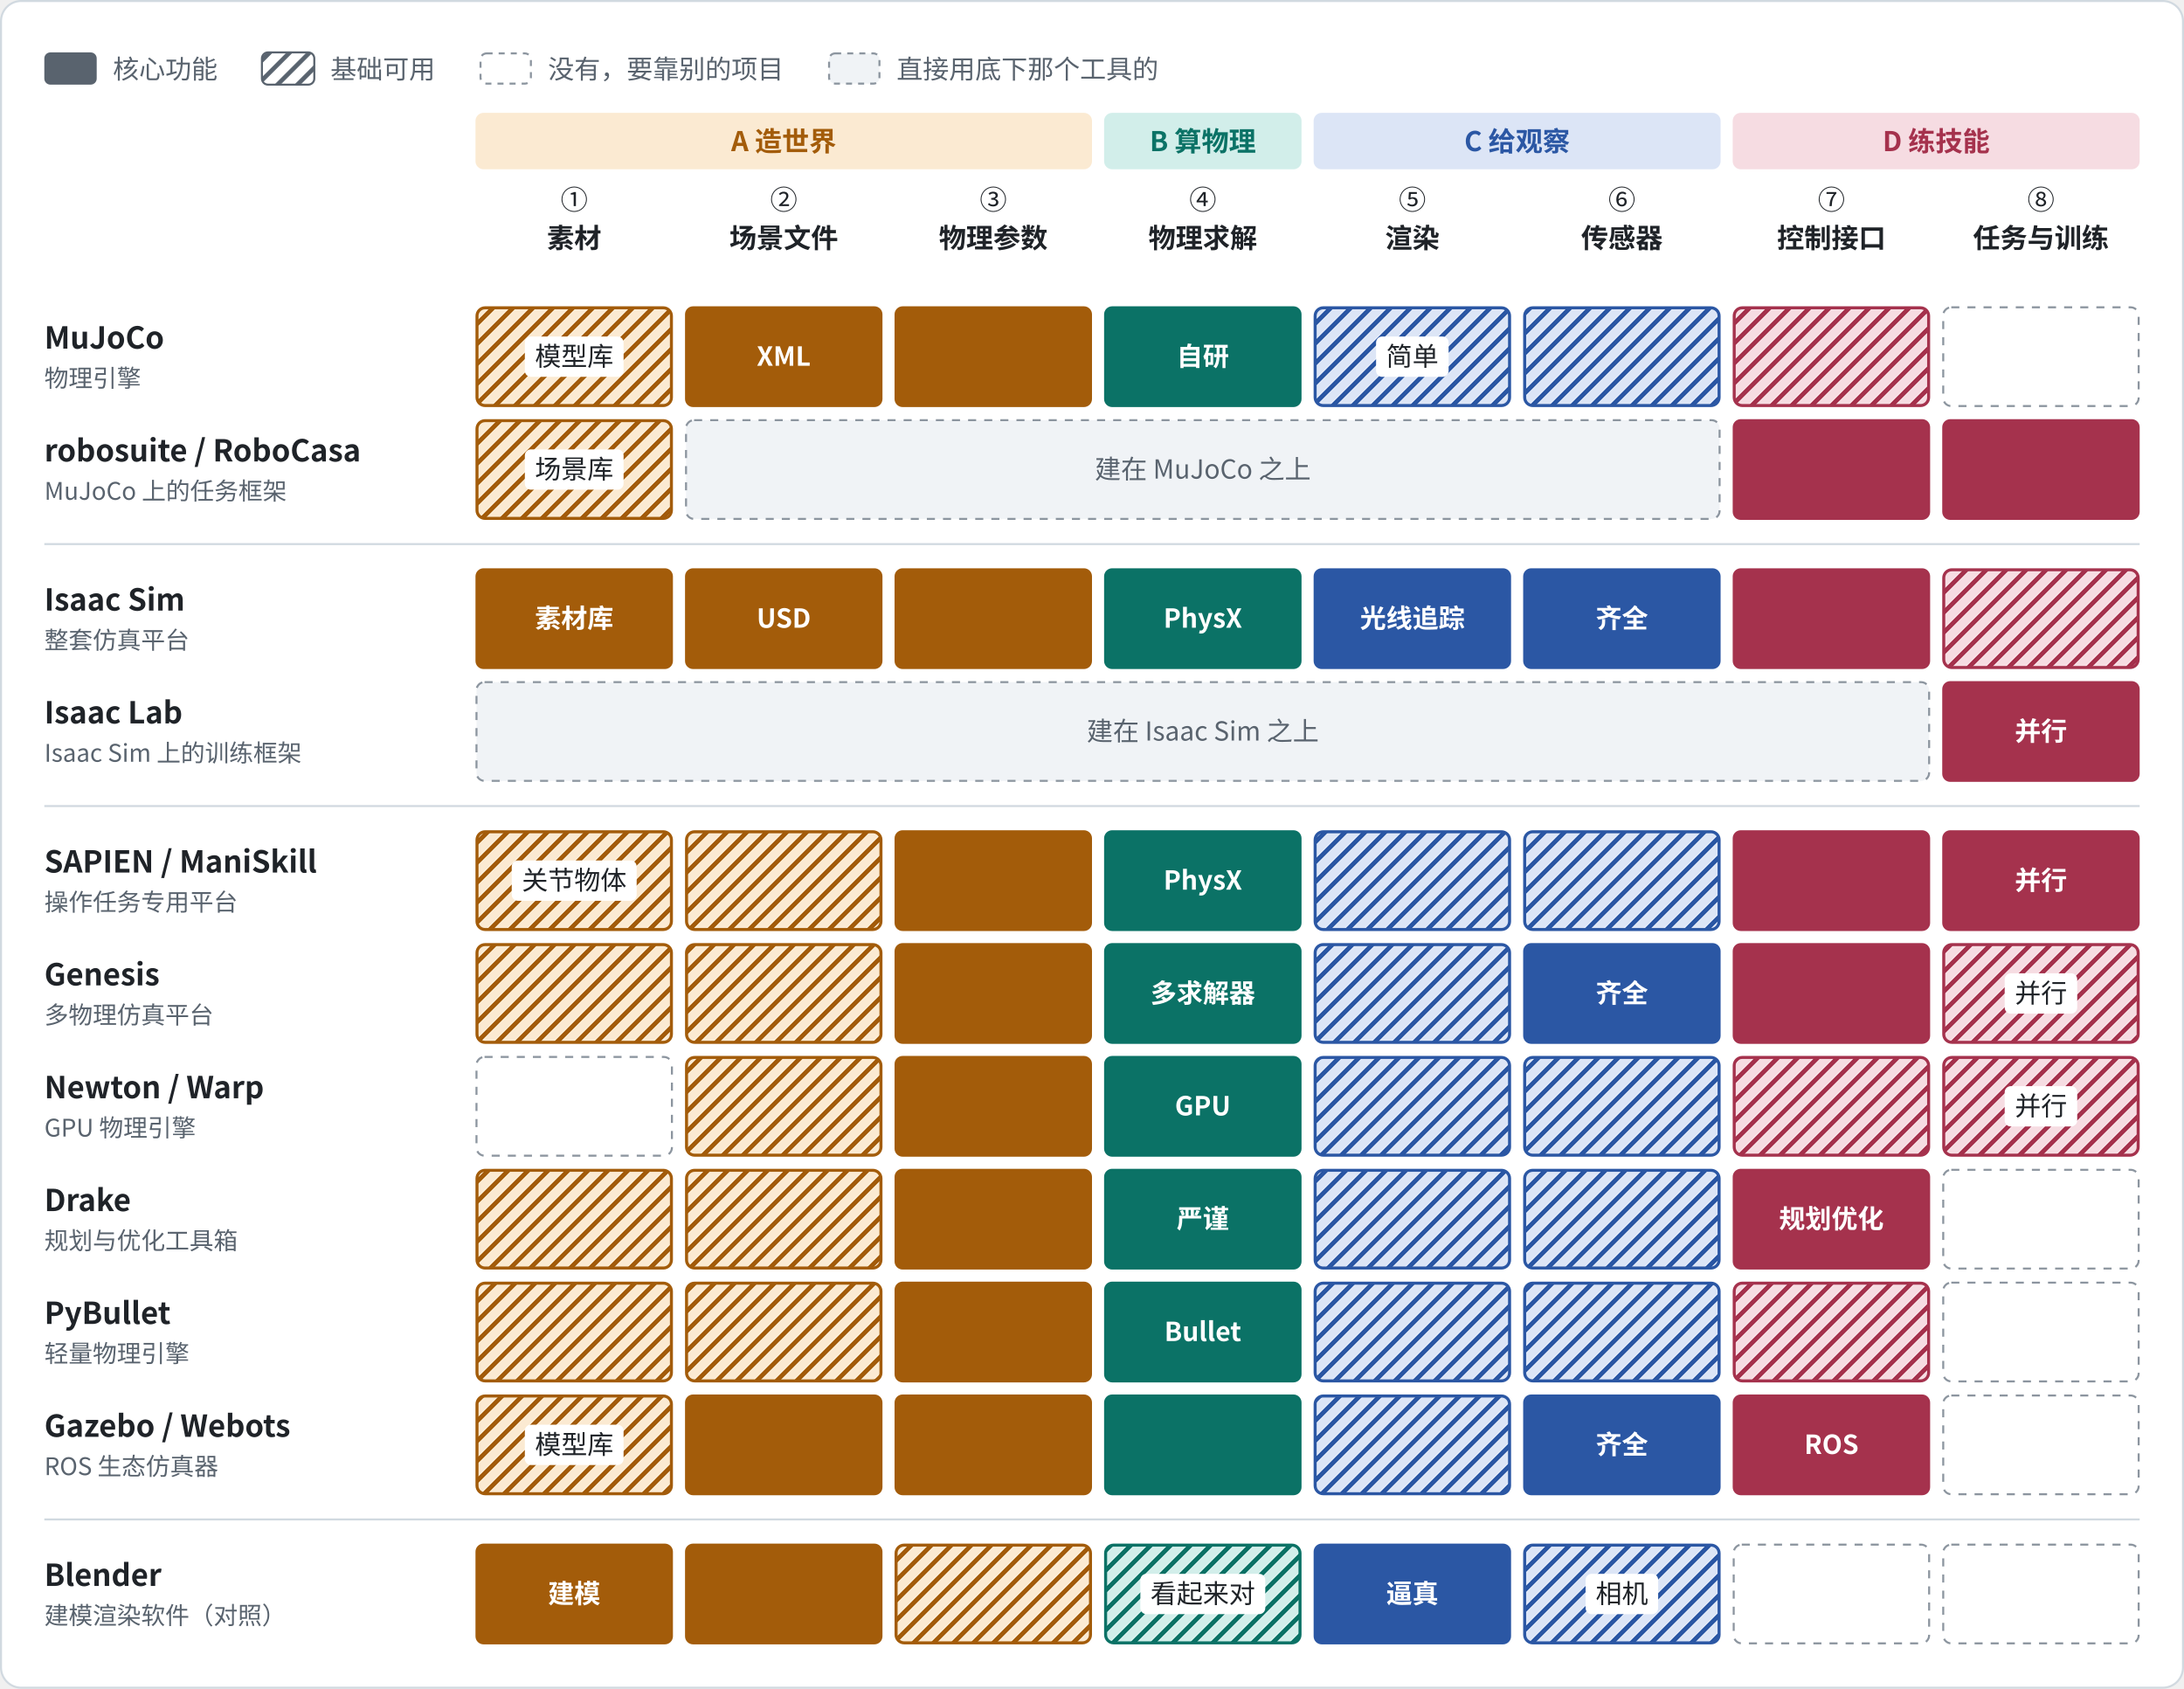
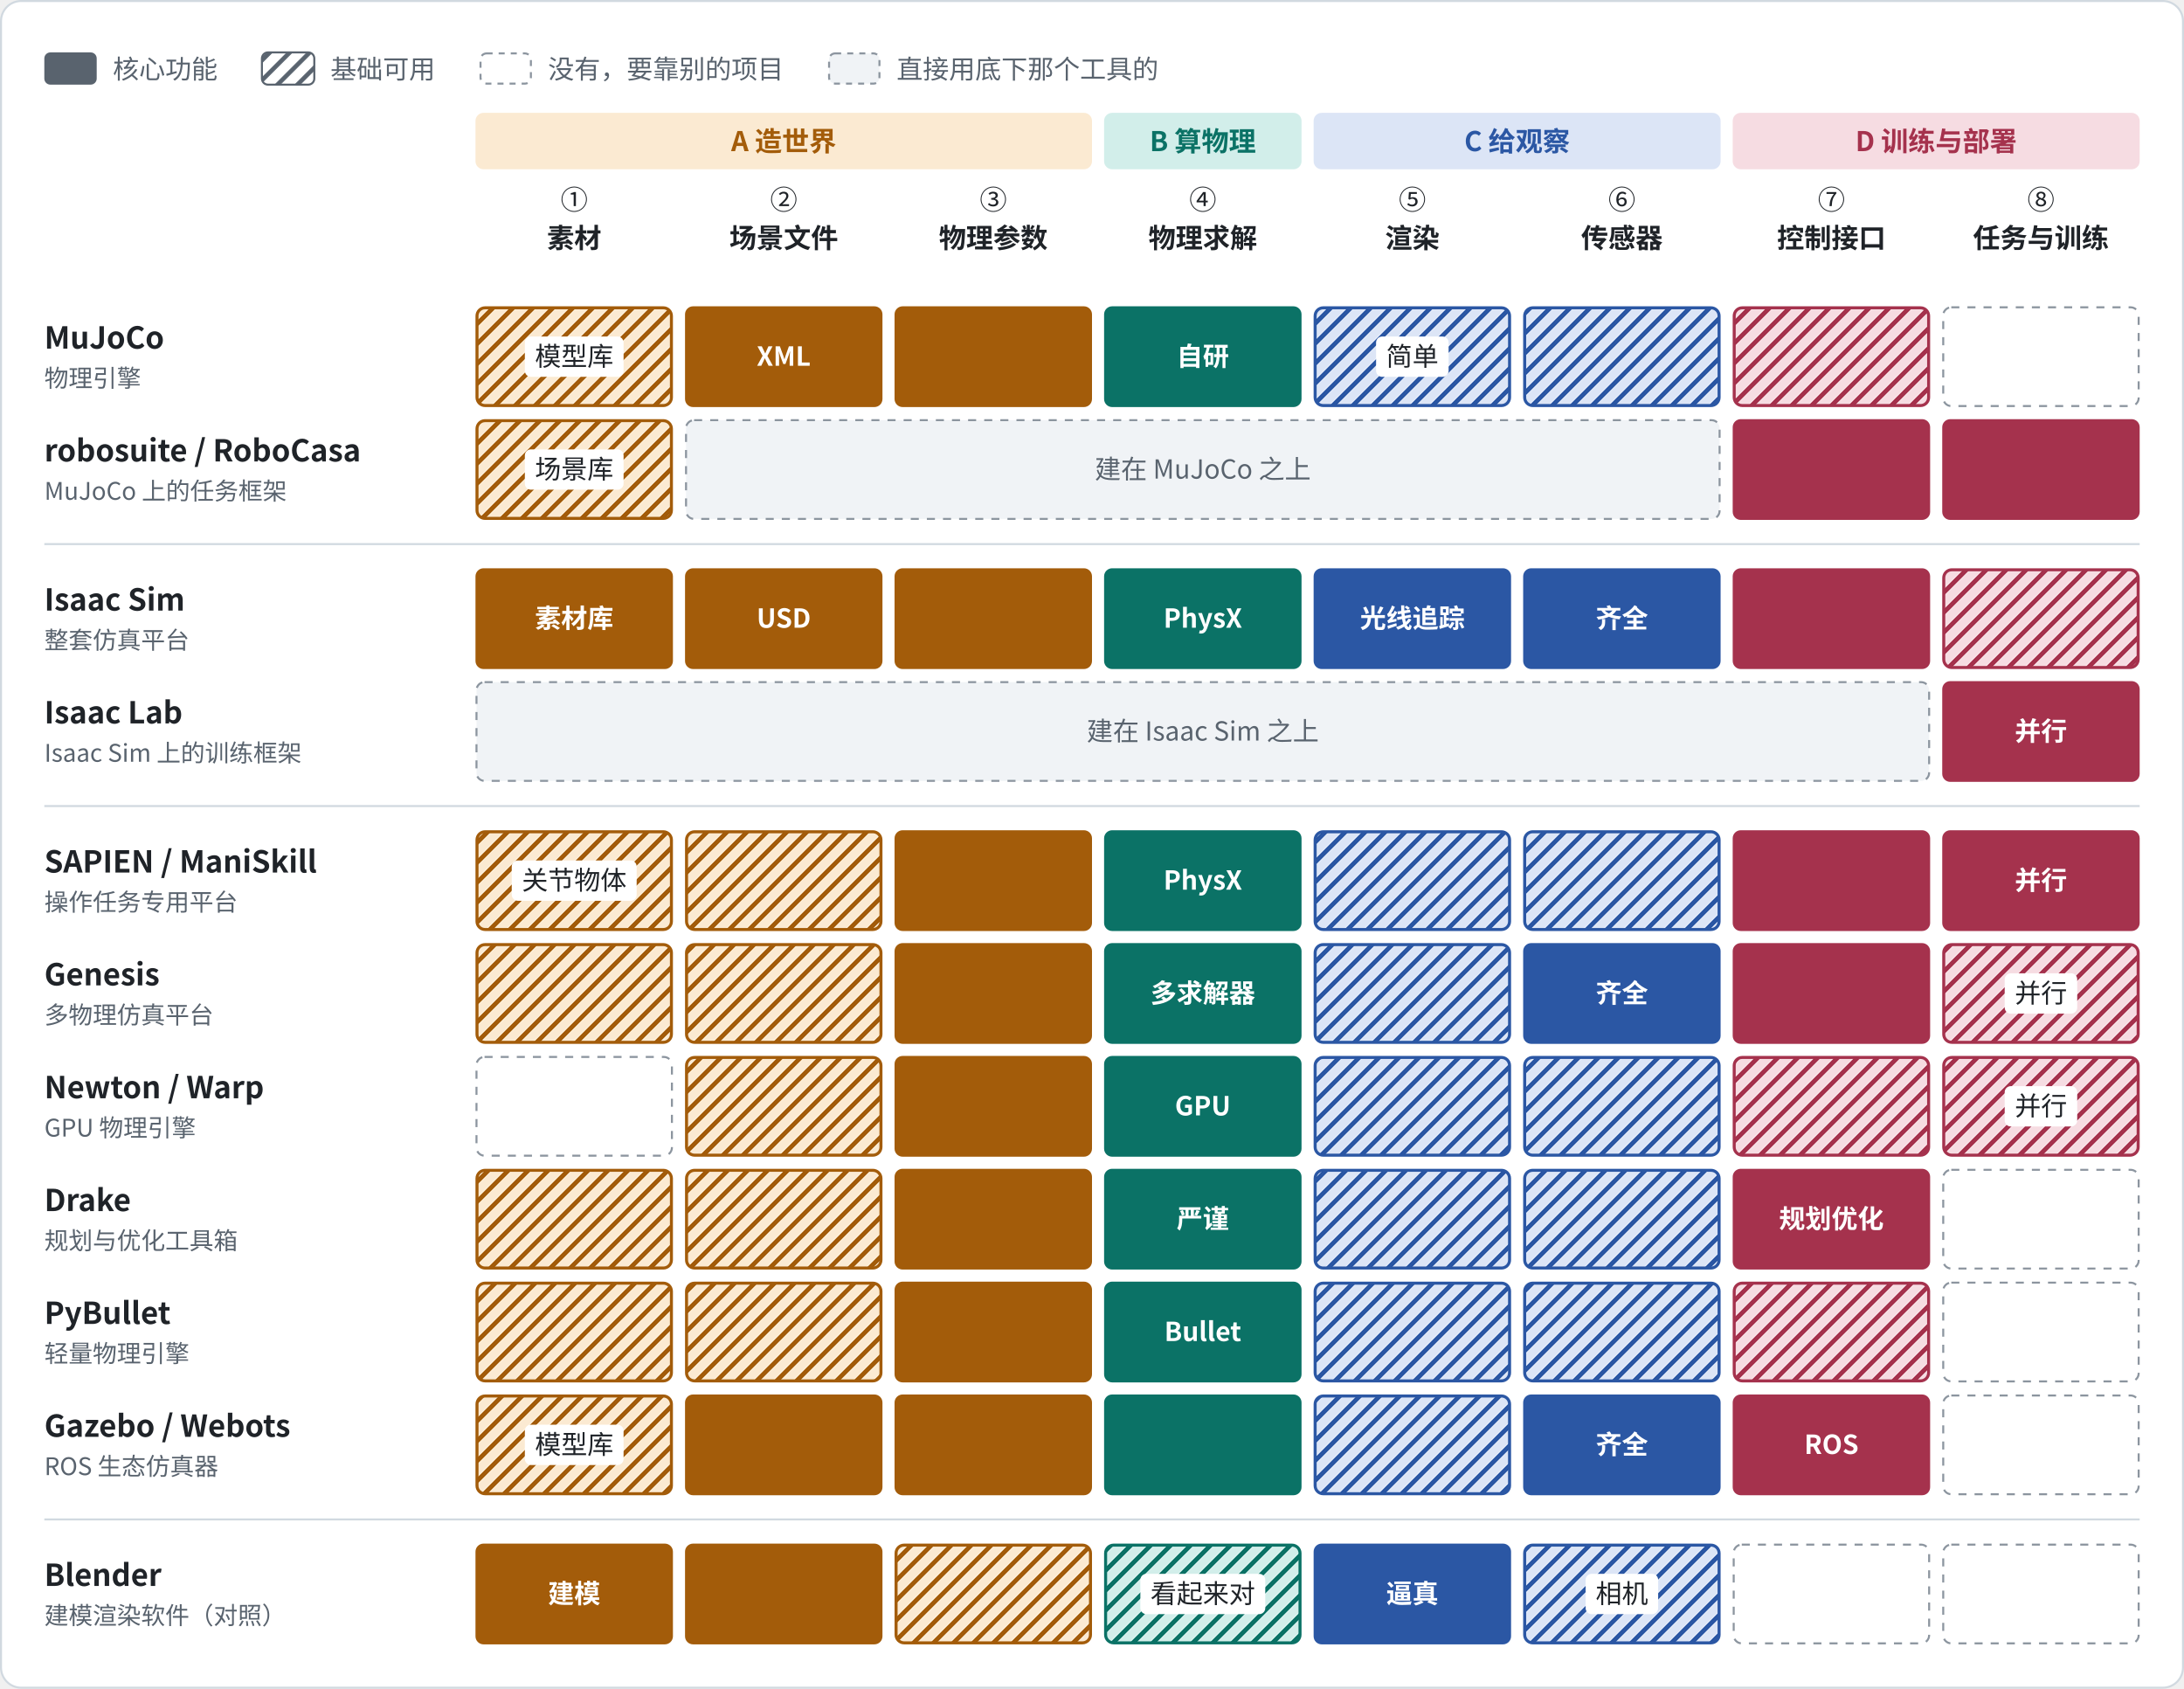
<svg xmlns="http://www.w3.org/2000/svg" viewBox="0 0 1084 838" width="1084" height="838" role="img" aria-label="仿真工具覆盖图" font-family="'PingFang SC', 'Hiragino Sans GB', 'Microsoft YaHei', 'Noto Sans CJK SC', 'Noto Sans SC', sans-serif">
  <defs>
    <pattern id="hatch-a" width="7" height="7" patternUnits="userSpaceOnUse" patternTransform="rotate(45)">
      <rect width="7" height="7" fill="#FBEAD2" />
      <rect width="2.2" height="7" fill="#A35C0A" />
    </pattern>
    <pattern id="hatch-b" width="7" height="7" patternUnits="userSpaceOnUse" patternTransform="rotate(45)">
      <rect width="7" height="7" fill="#D2EEEA" />
      <rect width="2.2" height="7" fill="#0B7266" />
    </pattern>
    <pattern id="hatch-c" width="7" height="7" patternUnits="userSpaceOnUse" patternTransform="rotate(45)">
      <rect width="7" height="7" fill="#DCE5F6" />
      <rect width="2.2" height="7" fill="#2B57A4" />
    </pattern>
    <pattern id="hatch-d" width="7" height="7" patternUnits="userSpaceOnUse" patternTransform="rotate(45)">
      <rect width="7" height="7" fill="#F6DCE2" />
      <rect width="2.2" height="7" fill="#A5324D" />
    </pattern>
    <pattern id="hatch-legend" width="7" height="7" patternUnits="userSpaceOnUse" patternTransform="rotate(45)">
      <rect width="2.2" height="7" fill="#59636E" />
    </pattern>
  </defs>
  <rect x="0.5" y="0.5" width="1083" height="837" rx="10" fill="#FFFFFF" stroke="#D1D9E0" />
  <rect x="22" y="26" width="26" height="16" rx="3" fill="#59636E" />
  <text x="56" y="39" font-size="13" fill="#59636E">核心功能</text>
  <rect x="130.0" y="26" width="26" height="16" rx="3" fill="url(#hatch-legend)" stroke="#59636E" />
  <text x="164.0" y="39" font-size="13" fill="#59636E">基础可用</text>
  <rect x="238.5" y="26.5" width="25" height="15" rx="3" fill="none" stroke="#8C959F" stroke-dasharray="3 3" />
  <text x="272.0" y="39" font-size="13" fill="#59636E">没有，要靠别的项目</text>
  <rect x="411.5" y="26.5" width="25" height="15" rx="3" fill="#F0F3F6" stroke="#8C959F" stroke-dasharray="3 3" />
  <text x="445.0" y="39" font-size="13" fill="#59636E">直接用底下那个工具的</text>
  <rect x="236" y="56" width="306" height="28" rx="4" fill="#FBEAD2" />
  <text x="389" y="75" text-anchor="middle" font-size="13.5" font-weight="700" fill="#A35C0A">A 造世界</text>
  <rect x="548" y="56" width="98" height="28" rx="4" fill="#D2EEEA" />
  <text x="597" y="75" text-anchor="middle" font-size="13.5" font-weight="700" fill="#0B7266">B 算物理</text>
  <rect x="652" y="56" width="202" height="28" rx="4" fill="#DCE5F6" />
  <text x="753" y="75" text-anchor="middle" font-size="13.5" font-weight="700" fill="#2B57A4">C 给观察</text>
  <rect x="860" y="56" width="202" height="28" rx="4" fill="#F6DCE2" />
-   <text x="961" y="75" text-anchor="middle" font-size="13.5" font-weight="700" fill="#A5324D">D 练技能</text>
+   <text x="961" y="75" text-anchor="middle" font-size="13.5" font-weight="700" fill="#A5324D">D 训练与部署</text>
  <text x="285" y="104" text-anchor="middle" font-size="13.5" fill="#1F2328">①</text>
  <text x="285" y="123" text-anchor="middle" font-size="13.5" font-weight="600" fill="#1F2328">素材</text>
  <text x="389" y="104" text-anchor="middle" font-size="13.5" fill="#1F2328">②</text>
  <text x="389" y="123" text-anchor="middle" font-size="13.5" font-weight="600" fill="#1F2328">场景文件</text>
  <text x="493" y="104" text-anchor="middle" font-size="13.5" fill="#1F2328">③</text>
  <text x="493" y="123" text-anchor="middle" font-size="13.5" font-weight="600" fill="#1F2328">物理参数</text>
  <text x="597" y="104" text-anchor="middle" font-size="13.5" fill="#1F2328">④</text>
  <text x="597" y="123" text-anchor="middle" font-size="13.5" font-weight="600" fill="#1F2328">物理求解</text>
  <text x="701" y="104" text-anchor="middle" font-size="13.5" fill="#1F2328">⑤</text>
  <text x="701" y="123" text-anchor="middle" font-size="13.5" font-weight="600" fill="#1F2328">渲染</text>
  <text x="805" y="104" text-anchor="middle" font-size="13.5" fill="#1F2328">⑥</text>
  <text x="805" y="123" text-anchor="middle" font-size="13.5" font-weight="600" fill="#1F2328">传感器</text>
  <text x="909" y="104" text-anchor="middle" font-size="13.5" fill="#1F2328">⑦</text>
  <text x="909" y="123" text-anchor="middle" font-size="13.5" font-weight="600" fill="#1F2328">控制接口</text>
  <text x="1013" y="104" text-anchor="middle" font-size="13.5" fill="#1F2328">⑧</text>
  <text x="1013" y="123" text-anchor="middle" font-size="13.5" font-weight="600" fill="#1F2328">任务与训练</text>
  <text x="22" y="173" font-size="15" font-weight="700" fill="#1F2328">MuJoCo</text>
  <text x="22" y="192" font-size="12" fill="#59636E">物理引擎</text>
  <rect x="236.75" y="152.75" width="96.5" height="48.5" rx="4" fill="url(#hatch-a)" stroke="#A35C0A" stroke-width="1.5" />
  <rect x="260.5" y="167" width="49" height="20" rx="3" fill="#FFFFFF" />
  <text x="285" y="181.5" text-anchor="middle" font-size="13" fill="#1F2328">模型库</text>
  <rect x="340" y="152" width="98" height="50" rx="4" fill="#A35C0A" />
  <text x="389" y="181.5" text-anchor="middle" font-size="13" font-weight="700" fill="#FFFFFF">XML</text>
  <rect x="444" y="152" width="98" height="50" rx="4" fill="#A35C0A" />
  <rect x="548" y="152" width="98" height="50" rx="4" fill="#0B7266" />
  <text x="597" y="181.5" text-anchor="middle" font-size="13" font-weight="700" fill="#FFFFFF">自研</text>
  <rect x="652.75" y="152.75" width="96.5" height="48.5" rx="4" fill="url(#hatch-c)" stroke="#2B57A4" stroke-width="1.5" />
  <rect x="683" y="167" width="36" height="20" rx="3" fill="#FFFFFF" />
  <text x="701" y="181.5" text-anchor="middle" font-size="13" fill="#1F2328">简单</text>
  <rect x="756.75" y="152.75" width="96.5" height="48.5" rx="4" fill="url(#hatch-c)" stroke="#2B57A4" stroke-width="1.5" />
  <rect x="860.75" y="152.75" width="96.5" height="48.5" rx="4" fill="url(#hatch-d)" stroke="#A5324D" stroke-width="1.5" />
  <rect x="964.5" y="152.5" width="97" height="49" rx="4" fill="none" stroke="#8C959F" stroke-dasharray="4 4" />
  <text x="22" y="229" font-size="15" font-weight="700" fill="#1F2328">robosuite / RoboCasa</text>
  <text x="22" y="248" font-size="12" fill="#59636E">MuJoCo 上的任务框架</text>
  <rect x="236.75" y="208.75" width="96.5" height="48.5" rx="4" fill="url(#hatch-a)" stroke="#A35C0A" stroke-width="1.5" />
  <rect x="260.5" y="223" width="49" height="20" rx="3" fill="#FFFFFF" />
  <text x="285" y="237.5" text-anchor="middle" font-size="13" fill="#1F2328">场景库</text>
  <rect x="340.5" y="208.5" width="513" height="49" rx="4" fill="#F0F3F6" stroke="#8C959F" stroke-dasharray="4 4" />
  <text x="597" y="237.5" text-anchor="middle" font-size="13" fill="#59636E">建在 MuJoCo 之上</text>
  <rect x="860" y="208" width="98" height="50" rx="4" fill="#A5324D" />
  <rect x="964" y="208" width="98" height="50" rx="4" fill="#A5324D" />
  <line x1="22" y1="270" x2="1062" y2="270" stroke="#D1D9E0" />
  <text x="22" y="303" font-size="15" font-weight="700" fill="#1F2328">Isaac Sim</text>
  <text x="22" y="322" font-size="12" fill="#59636E">整套仿真平台</text>
  <rect x="236" y="282" width="98" height="50" rx="4" fill="#A35C0A" />
  <text x="285" y="311.5" text-anchor="middle" font-size="13" font-weight="700" fill="#FFFFFF">素材库</text>
  <rect x="340" y="282" width="98" height="50" rx="4" fill="#A35C0A" />
  <text x="389" y="311.5" text-anchor="middle" font-size="13" font-weight="700" fill="#FFFFFF">USD</text>
  <rect x="444" y="282" width="98" height="50" rx="4" fill="#A35C0A" />
  <rect x="548" y="282" width="98" height="50" rx="4" fill="#0B7266" />
  <text x="597" y="311.5" text-anchor="middle" font-size="13" font-weight="700" fill="#FFFFFF">PhysX</text>
  <rect x="652" y="282" width="98" height="50" rx="4" fill="#2B57A4" />
  <text x="701" y="311.5" text-anchor="middle" font-size="13" font-weight="700" fill="#FFFFFF">光线追踪</text>
  <rect x="756" y="282" width="98" height="50" rx="4" fill="#2B57A4" />
  <text x="805" y="311.5" text-anchor="middle" font-size="13" font-weight="700" fill="#FFFFFF">齐全</text>
  <rect x="860" y="282" width="98" height="50" rx="4" fill="#A5324D" />
  <rect x="964.75" y="282.75" width="96.5" height="48.5" rx="4" fill="url(#hatch-d)" stroke="#A5324D" stroke-width="1.5" />
  <text x="22" y="359" font-size="15" font-weight="700" fill="#1F2328">Isaac Lab</text>
  <text x="22" y="378" font-size="12" fill="#59636E">Isaac Sim 上的训练框架</text>
  <rect x="236.5" y="338.5" width="721" height="49" rx="4" fill="#F0F3F6" stroke="#8C959F" stroke-dasharray="4 4" />
  <text x="597" y="367.5" text-anchor="middle" font-size="13" fill="#59636E">建在 Isaac Sim 之上</text>
  <rect x="964" y="338" width="98" height="50" rx="4" fill="#A5324D" />
  <text x="1013" y="367.5" text-anchor="middle" font-size="13" font-weight="700" fill="#FFFFFF">并行</text>
  <line x1="22" y1="400" x2="1062" y2="400" stroke="#D1D9E0" />
  <text x="22" y="433" font-size="15" font-weight="700" fill="#1F2328">SAPIEN / ManiSkill</text>
  <text x="22" y="452" font-size="12" fill="#59636E">操作任务专用平台</text>
  <rect x="236.75" y="412.75" width="96.5" height="48.5" rx="4" fill="url(#hatch-a)" stroke="#A35C0A" stroke-width="1.5" />
  <rect x="254" y="427" width="62" height="20" rx="3" fill="#FFFFFF" />
  <text x="285" y="441.5" text-anchor="middle" font-size="13" fill="#1F2328">关节物体</text>
  <rect x="340.75" y="412.75" width="96.5" height="48.5" rx="4" fill="url(#hatch-a)" stroke="#A35C0A" stroke-width="1.5" />
  <rect x="444" y="412" width="98" height="50" rx="4" fill="#A35C0A" />
  <rect x="548" y="412" width="98" height="50" rx="4" fill="#0B7266" />
  <text x="597" y="441.5" text-anchor="middle" font-size="13" font-weight="700" fill="#FFFFFF">PhysX</text>
  <rect x="652.75" y="412.75" width="96.5" height="48.5" rx="4" fill="url(#hatch-c)" stroke="#2B57A4" stroke-width="1.5" />
  <rect x="756.75" y="412.75" width="96.5" height="48.5" rx="4" fill="url(#hatch-c)" stroke="#2B57A4" stroke-width="1.5" />
  <rect x="860" y="412" width="98" height="50" rx="4" fill="#A5324D" />
  <rect x="964" y="412" width="98" height="50" rx="4" fill="#A5324D" />
  <text x="1013" y="441.5" text-anchor="middle" font-size="13" font-weight="700" fill="#FFFFFF">并行</text>
  <text x="22" y="489" font-size="15" font-weight="700" fill="#1F2328">Genesis</text>
  <text x="22" y="508" font-size="12" fill="#59636E">多物理仿真平台</text>
  <rect x="236.75" y="468.75" width="96.5" height="48.5" rx="4" fill="url(#hatch-a)" stroke="#A35C0A" stroke-width="1.5" />
  <rect x="340.75" y="468.75" width="96.5" height="48.5" rx="4" fill="url(#hatch-a)" stroke="#A35C0A" stroke-width="1.5" />
  <rect x="444" y="468" width="98" height="50" rx="4" fill="#A35C0A" />
  <rect x="548" y="468" width="98" height="50" rx="4" fill="#0B7266" />
  <text x="597" y="497.5" text-anchor="middle" font-size="13" font-weight="700" fill="#FFFFFF">多求解器</text>
  <rect x="652.75" y="468.75" width="96.5" height="48.5" rx="4" fill="url(#hatch-c)" stroke="#2B57A4" stroke-width="1.5" />
  <rect x="756" y="468" width="98" height="50" rx="4" fill="#2B57A4" />
  <text x="805" y="497.5" text-anchor="middle" font-size="13" font-weight="700" fill="#FFFFFF">齐全</text>
  <rect x="860" y="468" width="98" height="50" rx="4" fill="#A5324D" />
  <rect x="964.75" y="468.75" width="96.5" height="48.5" rx="4" fill="url(#hatch-d)" stroke="#A5324D" stroke-width="1.5" />
  <rect x="995" y="483" width="36" height="20" rx="3" fill="#FFFFFF" />
  <text x="1013" y="497.5" text-anchor="middle" font-size="13" fill="#1F2328">并行</text>
  <text x="22" y="545" font-size="15" font-weight="700" fill="#1F2328">Newton / Warp</text>
  <text x="22" y="564" font-size="12" fill="#59636E">GPU 物理引擎</text>
  <rect x="236.5" y="524.5" width="97" height="49" rx="4" fill="none" stroke="#8C959F" stroke-dasharray="4 4" />
  <rect x="340.75" y="524.75" width="96.5" height="48.5" rx="4" fill="url(#hatch-a)" stroke="#A35C0A" stroke-width="1.5" />
  <rect x="444" y="524" width="98" height="50" rx="4" fill="#A35C0A" />
  <rect x="548" y="524" width="98" height="50" rx="4" fill="#0B7266" />
  <text x="597" y="553.5" text-anchor="middle" font-size="13" font-weight="700" fill="#FFFFFF">GPU</text>
  <rect x="652.75" y="524.75" width="96.5" height="48.5" rx="4" fill="url(#hatch-c)" stroke="#2B57A4" stroke-width="1.5" />
  <rect x="756.75" y="524.75" width="96.5" height="48.5" rx="4" fill="url(#hatch-c)" stroke="#2B57A4" stroke-width="1.5" />
  <rect x="860.75" y="524.75" width="96.5" height="48.5" rx="4" fill="url(#hatch-d)" stroke="#A5324D" stroke-width="1.5" />
  <rect x="964.75" y="524.75" width="96.5" height="48.5" rx="4" fill="url(#hatch-d)" stroke="#A5324D" stroke-width="1.5" />
  <rect x="995" y="539" width="36" height="20" rx="3" fill="#FFFFFF" />
  <text x="1013" y="553.5" text-anchor="middle" font-size="13" fill="#1F2328">并行</text>
  <text x="22" y="601" font-size="15" font-weight="700" fill="#1F2328">Drake</text>
  <text x="22" y="620" font-size="12" fill="#59636E">规划与优化工具箱</text>
  <rect x="236.75" y="580.75" width="96.5" height="48.5" rx="4" fill="url(#hatch-a)" stroke="#A35C0A" stroke-width="1.5" />
  <rect x="340.75" y="580.75" width="96.5" height="48.5" rx="4" fill="url(#hatch-a)" stroke="#A35C0A" stroke-width="1.5" />
  <rect x="444" y="580" width="98" height="50" rx="4" fill="#A35C0A" />
  <rect x="548" y="580" width="98" height="50" rx="4" fill="#0B7266" />
  <text x="597" y="609.5" text-anchor="middle" font-size="13" font-weight="700" fill="#FFFFFF">严谨</text>
  <rect x="652.75" y="580.75" width="96.5" height="48.5" rx="4" fill="url(#hatch-c)" stroke="#2B57A4" stroke-width="1.5" />
  <rect x="756.75" y="580.75" width="96.5" height="48.5" rx="4" fill="url(#hatch-c)" stroke="#2B57A4" stroke-width="1.5" />
  <rect x="860" y="580" width="98" height="50" rx="4" fill="#A5324D" />
  <text x="909" y="609.5" text-anchor="middle" font-size="13" font-weight="700" fill="#FFFFFF">规划优化</text>
  <rect x="964.5" y="580.5" width="97" height="49" rx="4" fill="none" stroke="#8C959F" stroke-dasharray="4 4" />
  <text x="22" y="657" font-size="15" font-weight="700" fill="#1F2328">PyBullet</text>
  <text x="22" y="676" font-size="12" fill="#59636E">轻量物理引擎</text>
  <rect x="236.75" y="636.75" width="96.5" height="48.5" rx="4" fill="url(#hatch-a)" stroke="#A35C0A" stroke-width="1.5" />
  <rect x="340.75" y="636.75" width="96.5" height="48.5" rx="4" fill="url(#hatch-a)" stroke="#A35C0A" stroke-width="1.5" />
  <rect x="444" y="636" width="98" height="50" rx="4" fill="#A35C0A" />
  <rect x="548" y="636" width="98" height="50" rx="4" fill="#0B7266" />
  <text x="597" y="665.5" text-anchor="middle" font-size="13" font-weight="700" fill="#FFFFFF">Bullet</text>
  <rect x="652.75" y="636.75" width="96.5" height="48.5" rx="4" fill="url(#hatch-c)" stroke="#2B57A4" stroke-width="1.5" />
  <rect x="756.75" y="636.75" width="96.5" height="48.5" rx="4" fill="url(#hatch-c)" stroke="#2B57A4" stroke-width="1.5" />
  <rect x="860.75" y="636.75" width="96.5" height="48.5" rx="4" fill="url(#hatch-d)" stroke="#A5324D" stroke-width="1.5" />
  <rect x="964.5" y="636.5" width="97" height="49" rx="4" fill="none" stroke="#8C959F" stroke-dasharray="4 4" />
  <text x="22" y="713" font-size="15" font-weight="700" fill="#1F2328">Gazebo / Webots</text>
  <text x="22" y="732" font-size="12" fill="#59636E">ROS 生态仿真器</text>
  <rect x="236.75" y="692.75" width="96.5" height="48.5" rx="4" fill="url(#hatch-a)" stroke="#A35C0A" stroke-width="1.5" />
  <rect x="260.5" y="707" width="49" height="20" rx="3" fill="#FFFFFF" />
  <text x="285" y="721.5" text-anchor="middle" font-size="13" fill="#1F2328">模型库</text>
  <rect x="340" y="692" width="98" height="50" rx="4" fill="#A35C0A" />
  <rect x="444" y="692" width="98" height="50" rx="4" fill="#A35C0A" />
  <rect x="548" y="692" width="98" height="50" rx="4" fill="#0B7266" />
  <rect x="652.75" y="692.75" width="96.5" height="48.5" rx="4" fill="url(#hatch-c)" stroke="#2B57A4" stroke-width="1.5" />
  <rect x="756" y="692" width="98" height="50" rx="4" fill="#2B57A4" />
  <text x="805" y="721.5" text-anchor="middle" font-size="13" font-weight="700" fill="#FFFFFF">齐全</text>
  <rect x="860" y="692" width="98" height="50" rx="4" fill="#A5324D" />
  <text x="909" y="721.5" text-anchor="middle" font-size="13" font-weight="700" fill="#FFFFFF">ROS</text>
  <rect x="964.5" y="692.5" width="97" height="49" rx="4" fill="none" stroke="#8C959F" stroke-dasharray="4 4" />
  <line x1="22" y1="754" x2="1062" y2="754" stroke="#D1D9E0" />
  <text x="22" y="787" font-size="15" font-weight="700" fill="#1F2328">Blender</text>
  <text x="22" y="806" font-size="12" fill="#59636E">建模渲染软件（对照）</text>
  <rect x="236" y="766" width="98" height="50" rx="4" fill="#A35C0A" />
  <text x="285" y="795.5" text-anchor="middle" font-size="13" font-weight="700" fill="#FFFFFF">建模</text>
  <rect x="340" y="766" width="98" height="50" rx="4" fill="#A35C0A" />
  <rect x="444.75" y="766.75" width="96.5" height="48.5" rx="4" fill="url(#hatch-a)" stroke="#A35C0A" stroke-width="1.5" />
  <rect x="548.75" y="766.75" width="96.5" height="48.5" rx="4" fill="url(#hatch-b)" stroke="#0B7266" stroke-width="1.5" />
  <rect x="566" y="781" width="62" height="20" rx="3" fill="#FFFFFF" />
  <text x="597" y="795.5" text-anchor="middle" font-size="13" fill="#1F2328">看起来对</text>
  <rect x="652" y="766" width="98" height="50" rx="4" fill="#2B57A4" />
  <text x="701" y="795.5" text-anchor="middle" font-size="13" font-weight="700" fill="#FFFFFF">逼真</text>
  <rect x="756.75" y="766.75" width="96.5" height="48.5" rx="4" fill="url(#hatch-c)" stroke="#2B57A4" stroke-width="1.5" />
  <rect x="787" y="781" width="36" height="20" rx="3" fill="#FFFFFF" />
  <text x="805" y="795.5" text-anchor="middle" font-size="13" fill="#1F2328">相机</text>
  <rect x="860.5" y="766.5" width="97" height="49" rx="4" fill="none" stroke="#8C959F" stroke-dasharray="4 4" />
  <rect x="964.5" y="766.5" width="97" height="49" rx="4" fill="none" stroke="#8C959F" stroke-dasharray="4 4" />
</svg>
